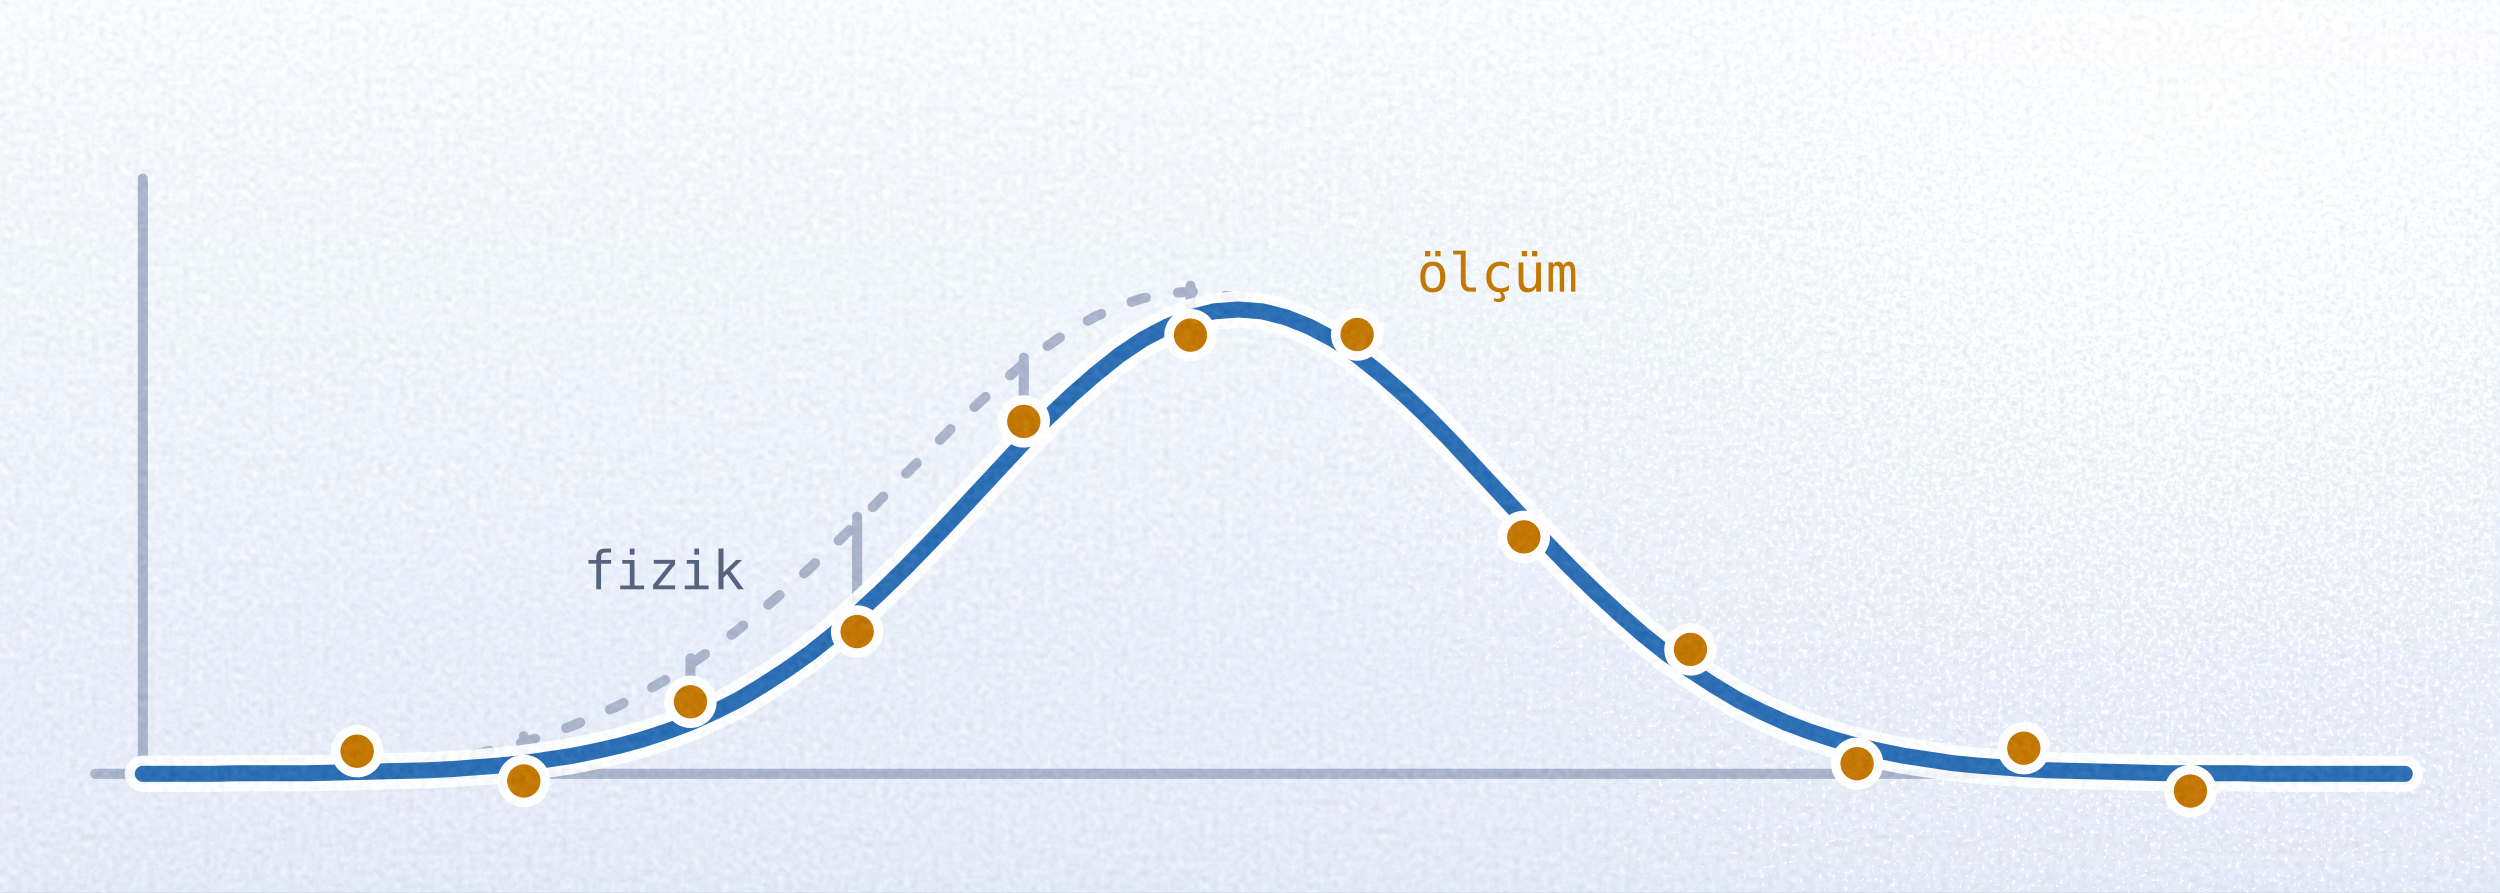
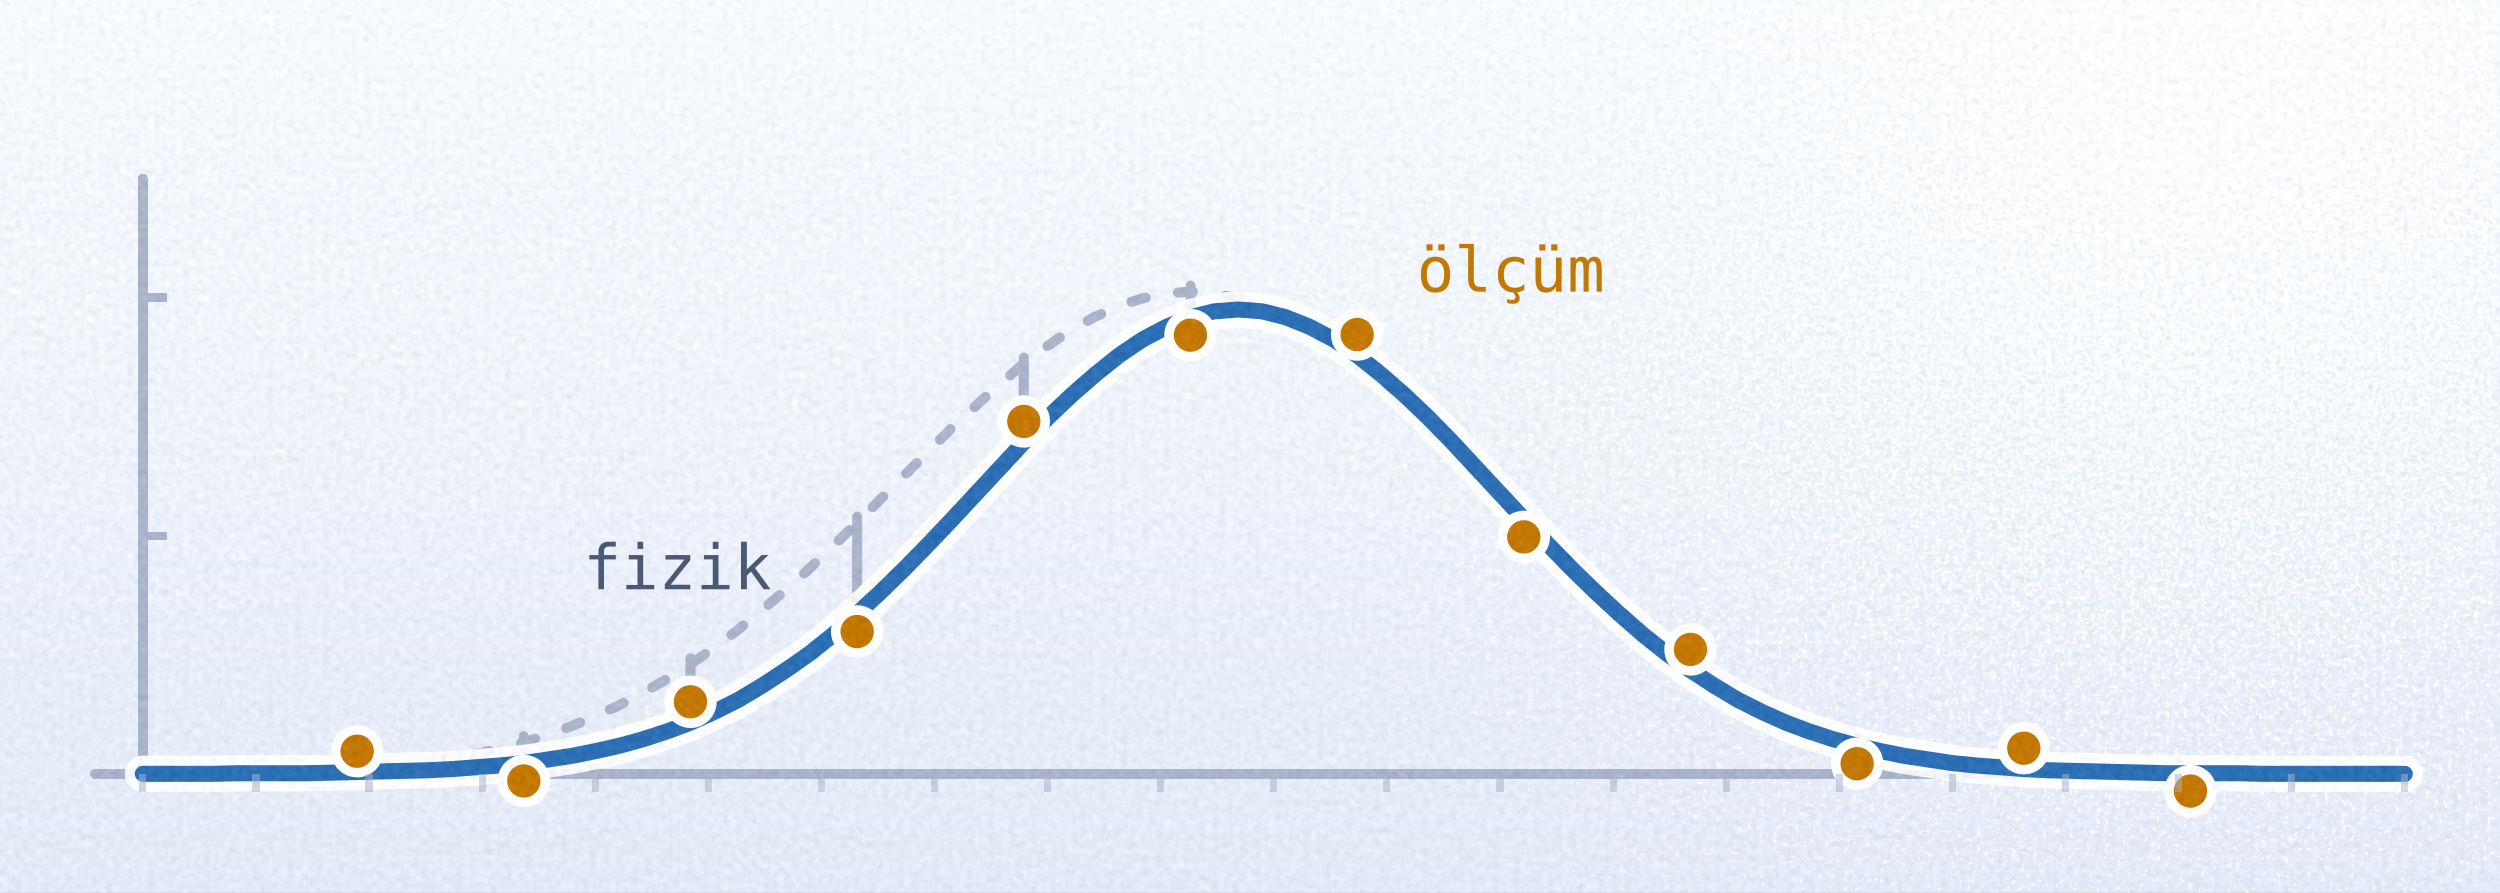
<svg xmlns="http://www.w3.org/2000/svg" viewBox="0 0 420 150" preserveAspectRatio="xMidYMid slice" aria-hidden="true" focusable="false">
  <g filter="url(#s2-gr)">
    <defs>
      <filter id="s2-gr" x="0" y="0" width="100%" height="100%" color-interpolation-filters="sRGB">
        <feTurbulence type="fractalNoise" baseFrequency="0.85" numOctaves="2" seed="3" result="t" />
        <feColorMatrix in="t" type="matrix" values="0.333 0.333 0.333 0 0  0.333 0.333 0.333 0 0  0.333 0.333 0.333 0 0  0 0 0 0 1" result="gri" />
        <feComposite in="SourceGraphic" in2="gri" operator="arithmetic" k1="0" k2="1" k3="0.16" k4="-0.080" result="k" />
        <feComposite in="k" in2="SourceGraphic" operator="in" />
      </filter>
      <linearGradient id="s2-zm" x1="0" y1="0" x2="0" y2="1">
        <stop offset="0" stop-color="#F7FAFE" />
        <stop offset="1" stop-color="#E3EAF7" />
      </linearGradient>
      <radialGradient id="s2-hg" gradientUnits="userSpaceOnUse" cx="370" cy="15" r="176">
        <stop offset="0.000" stop-color="#fff" stop-opacity="1.000" />
        <stop offset="0.125" stop-color="#fff" stop-opacity="0.829" />
        <stop offset="0.250" stop-color="#fff" stop-opacity="0.668" />
        <stop offset="0.375" stop-color="#fff" stop-opacity="0.518" />
        <stop offset="0.500" stop-color="#fff" stop-opacity="0.379" />
        <stop offset="0.625" stop-color="#fff" stop-opacity="0.253" />
        <stop offset="0.750" stop-color="#fff" stop-opacity="0.144" />
        <stop offset="0.875" stop-color="#fff" stop-opacity="0.054" />
        <stop offset="1.000" stop-color="#fff" stop-opacity="0.000" />
      </radialGradient>
      <filter id="s2-hf" x="189.2" y="-165.4" width="360.8" height="360.8" filterUnits="userSpaceOnUse" color-interpolation-filters="sRGB">
        <feGaussianBlur in="SourceAlpha" stdDeviation="0.4" result="b" />
        <feTurbulence type="fractalNoise" baseFrequency="1.35" numOctaves="3" seed="17" result="t" />
        <feColorMatrix in="t" type="matrix" values="0 0 0 0 0  0 0 0 0 0  0 0 0 0 0  2.2 0 0 0 -0.600" result="nA" />
        <feComposite in="b" in2="nA" operator="arithmetic" k1="0" k2="1" k3="-1" k4="0.0" result="fark" />
        <feComponentTransfer in="fark" result="e">
          <feFuncA type="linear" slope="15" intercept="0" />
        </feComponentTransfer>
        <feFlood flood-color="#FFFFFF" />
        <feComposite in2="e" operator="in" />
      </filter>
    </defs>
    <rect vector-effect="non-scaling-stroke" width="420" height="150" fill="url(#s2-zm)" />
    <circle vector-effect="non-scaling-stroke" cx="370" cy="15" r="176" fill="url(#s2-hg)" filter="url(#s2-hf)" opacity="0.73" />
-     <path vector-effect="non-scaling-stroke" d="M16 130H404" stroke="#A9B4CA" stroke-width="1.7" stroke-linecap="round" />
-     <path vector-effect="non-scaling-stroke" d="M24 130V30" stroke="#A9B4CA" stroke-width="1.7" stroke-linecap="round" />
+     <path vector-effect="non-scaling-stroke" d="M16 130H404" shape-rendering="crispEdges" stroke="#A9B4CA" stroke-width="1.7" stroke-linecap="round" />
+     <path vector-effect="non-scaling-stroke" d="M24 130V30" stroke="#A9B4CA" stroke-width="1.7" stroke-linecap="round" shape-rendering="crispEdges" />
+     <path vector-effect="non-scaling-stroke" d="M24 50h4M24 90h4" stroke="#A9B4CA" stroke-width="1.4" shape-rendering="crispEdges" />
    <path vector-effect="non-scaling-stroke" d="M24,130.9 L28,130.8 L32,130.7 L36,130.7 L40,130.6 L44,130.4 L48,130.3 L52,130.1 L56,129.8 L60,129.5 L64,129.1 L68,128.7 L72,128.1 L76,127.4 L80,126.7 L84,125.7 L88,124.7 L92,123.4 L96,122 L100,120.3 L104,118.5 L108,116.4 L112,114.1 L116,111.6 L120,108.8 L124,105.8 L128,102.5 L132,99.1 L136,95.5 L140,91.7 L144,87.8 L148,83.8 L152,79.8 L156,75.8 L160,71.8 L164,68.1 L168,64.5 L172,61.1 L176,58.1 L180,55.4 L184,53.2 L188,51.4 L192,50.1 L196,49.3 L200,49 L204,49.3 L208,50.1 L212,51.4 L216,53.2 L220,55.4 L224,58.1 L228,61.1 L232,64.5 L236,68.1 L240,71.8 L244,75.8 L248,79.8 L252,83.8 L256,87.8 L260,91.7 L264,95.5 L268,99.1 L272,102.5 L276,105.8 L280,108.8 L284,111.6 L288,114.1 L292,116.4 L296,118.5 L300,120.3 L304,122 L308,123.4 L312,124.7 L316,125.7 L320,126.7 L324,127.4 L328,128.1 L332,128.7 L336,129.1 L340,129.5 L344,129.8 L348,130.1 L352,130.3 L356,130.4 L360,130.6 L364,130.7 L368,130.7 L372,130.8 L376,130.9 L380,130.9 L384,130.9 L388,130.9 L392,131 L396,131 L400,131 L404,131" fill="none" stroke="#A9B4CA" stroke-width="1.7" stroke-dasharray="2.5 5.5" stroke-linecap="round" />
    <path vector-effect="non-scaling-stroke" d="M60,128.5V126.2" stroke="#A9B4CA" stroke-width="1.7" stroke-linecap="round" />
    <path vector-effect="non-scaling-stroke" d="M88,123.7V131.2" stroke="#A9B4CA" stroke-width="1.7" stroke-linecap="round" />
    <path vector-effect="non-scaling-stroke" d="M116,110.6V117.9" stroke="#A9B4CA" stroke-width="1.7" stroke-linecap="round" />
    <path vector-effect="non-scaling-stroke" d="M144,86.8V106.1" stroke="#A9B4CA" stroke-width="1.7" stroke-linecap="round" />
    <path vector-effect="non-scaling-stroke" d="M172,60.1V70.8" stroke="#A9B4CA" stroke-width="1.7" stroke-linecap="round" />
    <path vector-effect="non-scaling-stroke" d="M200,48V56.3" stroke="#A9B4CA" stroke-width="1.7" stroke-linecap="round" />
    <path vector-effect="non-scaling-stroke" d="M228,60.1V56.2" stroke="#A9B4CA" stroke-width="1.7" stroke-linecap="round" />
    <path vector-effect="non-scaling-stroke" d="M256,86.8V90.2" stroke="#A9B4CA" stroke-width="1.7" stroke-linecap="round" />
    <path vector-effect="non-scaling-stroke" d="M284,110.6V109.1" stroke="#A9B4CA" stroke-width="1.7" stroke-linecap="round" />
    <path vector-effect="non-scaling-stroke" d="M312,123.7V128.3" stroke="#A9B4CA" stroke-width="1.7" stroke-linecap="round" />
    <path vector-effect="non-scaling-stroke" d="M340,128.5V125.7" stroke="#A9B4CA" stroke-width="1.7" stroke-linecap="round" />
    <path vector-effect="non-scaling-stroke" d="M368,129.7V132.9" stroke="#A9B4CA" stroke-width="1.7" stroke-linecap="round" />
    <path vector-effect="non-scaling-stroke" d="M24,130 L28,130 L32,130 L36,130 L40,129.9 L44,129.9 L48,129.9 L52,129.9 L56,129.8 L60,129.7 L64,129.6 L68,129.5 L72,129.4 L76,129.2 L80,128.9 L84,128.6 L88,128.2 L92,127.6 L96,127 L100,126.2 L104,125.3 L108,124.2 L112,122.9 L116,121.4 L120,119.6 L124,117.6 L128,115.2 L132,112.6 L136,109.8 L140,106.6 L144,103.1 L148,99.4 L152,95.5 L156,91.4 L160,87.2 L164,82.9 L168,78.6 L172,74.3 L176,70.2 L180,66.4 L184,62.9 L188,59.7 L192,57 L196,54.9 L200,53.3 L204,52.3 L208,52 L212,52.3 L216,53.3 L220,54.9 L224,57 L228,59.7 L232,62.9 L236,66.4 L240,70.2 L244,74.3 L248,78.6 L252,82.9 L256,87.2 L260,91.4 L264,95.5 L268,99.4 L272,103.1 L276,106.6 L280,109.8 L284,112.6 L288,115.2 L292,117.6 L296,119.6 L300,121.4 L304,122.9 L308,124.2 L312,125.3 L316,126.2 L320,127 L324,127.6 L328,128.2 L332,128.6 L336,128.9 L340,129.2 L344,129.4 L348,129.5 L352,129.6 L356,129.7 L360,129.8 L364,129.9 L368,129.9 L372,129.9 L376,129.9 L380,130 L384,130 L388,130 L392,130 L396,130 L400,130 L404,130" fill="none" stroke="#fff" stroke-opacity="0.88" stroke-width="6.1" stroke-linecap="round" stroke-linejoin="round" />
    <path vector-effect="non-scaling-stroke" d="M24,130 L28,130 L32,130 L36,130 L40,129.9 L44,129.9 L48,129.9 L52,129.9 L56,129.8 L60,129.7 L64,129.6 L68,129.5 L72,129.4 L76,129.2 L80,128.9 L84,128.6 L88,128.2 L92,127.6 L96,127 L100,126.2 L104,125.3 L108,124.2 L112,122.9 L116,121.4 L120,119.6 L124,117.6 L128,115.2 L132,112.6 L136,109.8 L140,106.6 L144,103.1 L148,99.4 L152,95.5 L156,91.4 L160,87.2 L164,82.9 L168,78.6 L172,74.3 L176,70.2 L180,66.4 L184,62.9 L188,59.7 L192,57 L196,54.9 L200,53.3 L204,52.3 L208,52 L212,52.3 L216,53.3 L220,54.9 L224,57 L228,59.7 L232,62.9 L236,66.4 L240,70.2 L244,74.3 L248,78.6 L252,82.9 L256,87.2 L260,91.4 L264,95.5 L268,99.4 L272,103.1 L276,106.6 L280,109.8 L284,112.6 L288,115.2 L292,117.6 L296,119.6 L300,121.4 L304,122.9 L308,124.2 L312,125.3 L316,126.2 L320,127 L324,127.6 L328,128.2 L332,128.6 L336,128.9 L340,129.2 L344,129.4 L348,129.5 L352,129.6 L356,129.7 L360,129.8 L364,129.9 L368,129.9 L372,129.9 L376,129.9 L380,130 L384,130 L388,130 L392,130 L396,130 L400,130 L404,130" fill="none" stroke="#2D6FB5" stroke-width="2.7" stroke-linecap="round" stroke-linejoin="round" />
    <circle vector-effect="non-scaling-stroke" cx="60" cy="126.2" r="3.6" fill="#C27803" stroke="#fff" stroke-width="1.6" />
    <circle vector-effect="non-scaling-stroke" cx="88" cy="131.2" r="3.6" fill="#C27803" stroke="#fff" stroke-width="1.6" />
    <circle vector-effect="non-scaling-stroke" cx="116" cy="117.9" r="3.6" fill="#C27803" stroke="#fff" stroke-width="1.6" />
    <circle vector-effect="non-scaling-stroke" cx="144" cy="106.1" r="3.6" fill="#C27803" stroke="#fff" stroke-width="1.6" />
    <circle vector-effect="non-scaling-stroke" cx="172" cy="70.8" r="3.6" fill="#C27803" stroke="#fff" stroke-width="1.6" />
    <circle vector-effect="non-scaling-stroke" cx="200" cy="56.3" r="3.6" fill="#C27803" stroke="#fff" stroke-width="1.6" />
    <circle vector-effect="non-scaling-stroke" cx="228" cy="56.2" r="3.6" fill="#C27803" stroke="#fff" stroke-width="1.6" />
    <circle vector-effect="non-scaling-stroke" cx="256" cy="90.2" r="3.6" fill="#C27803" stroke="#fff" stroke-width="1.6" />
    <circle vector-effect="non-scaling-stroke" cx="284" cy="109.1" r="3.6" fill="#C27803" stroke="#fff" stroke-width="1.6" />
    <circle vector-effect="non-scaling-stroke" cx="312" cy="128.3" r="3.6" fill="#C27803" stroke="#fff" stroke-width="1.6" />
    <circle vector-effect="non-scaling-stroke" cx="340" cy="125.7" r="3.6" fill="#C27803" stroke="#fff" stroke-width="1.6" />
    <circle vector-effect="non-scaling-stroke" cx="368" cy="132.9" r="3.6" fill="#C27803" stroke="#fff" stroke-width="1.6" />
+     <path vector-effect="non-scaling-stroke" d="M24 130v3M43 130v3M62 130v3M81 130v3M100 130v3M119 130v3M138 130v3M157 130v3M176 130v3M195 130v3M214 130v3M233 130v3M252 130v3M271 130v3M290 130v3M309 130v3M328 130v3M347 130v3M366 130v3M385 130v3M404 130v3" stroke="#A9B4CA" stroke-opacity=".55" stroke-width="1.2" shape-rendering="crispEdges" />
  </g>
-   <text x="98" y="99" font-family="IBM Plex Mono, ui-monospace, monospace" font-size="9" fill="#56647F">fizik</text>
-   <text x="238" y="49" font-family="IBM Plex Mono, ui-monospace, monospace" font-size="9" fill="#C27803">ölçüm</text>
+   <text x="98" y="99" font-family="IBM Plex Mono, ui-monospace, monospace" font-size="10.5" font-weight="500" fill="#4A5974">fizik</text>
+   <text x="238" y="49" font-family="IBM Plex Mono, ui-monospace, monospace" font-size="10.5" font-weight="500" fill="#C27803">ölçüm</text>
</svg>
